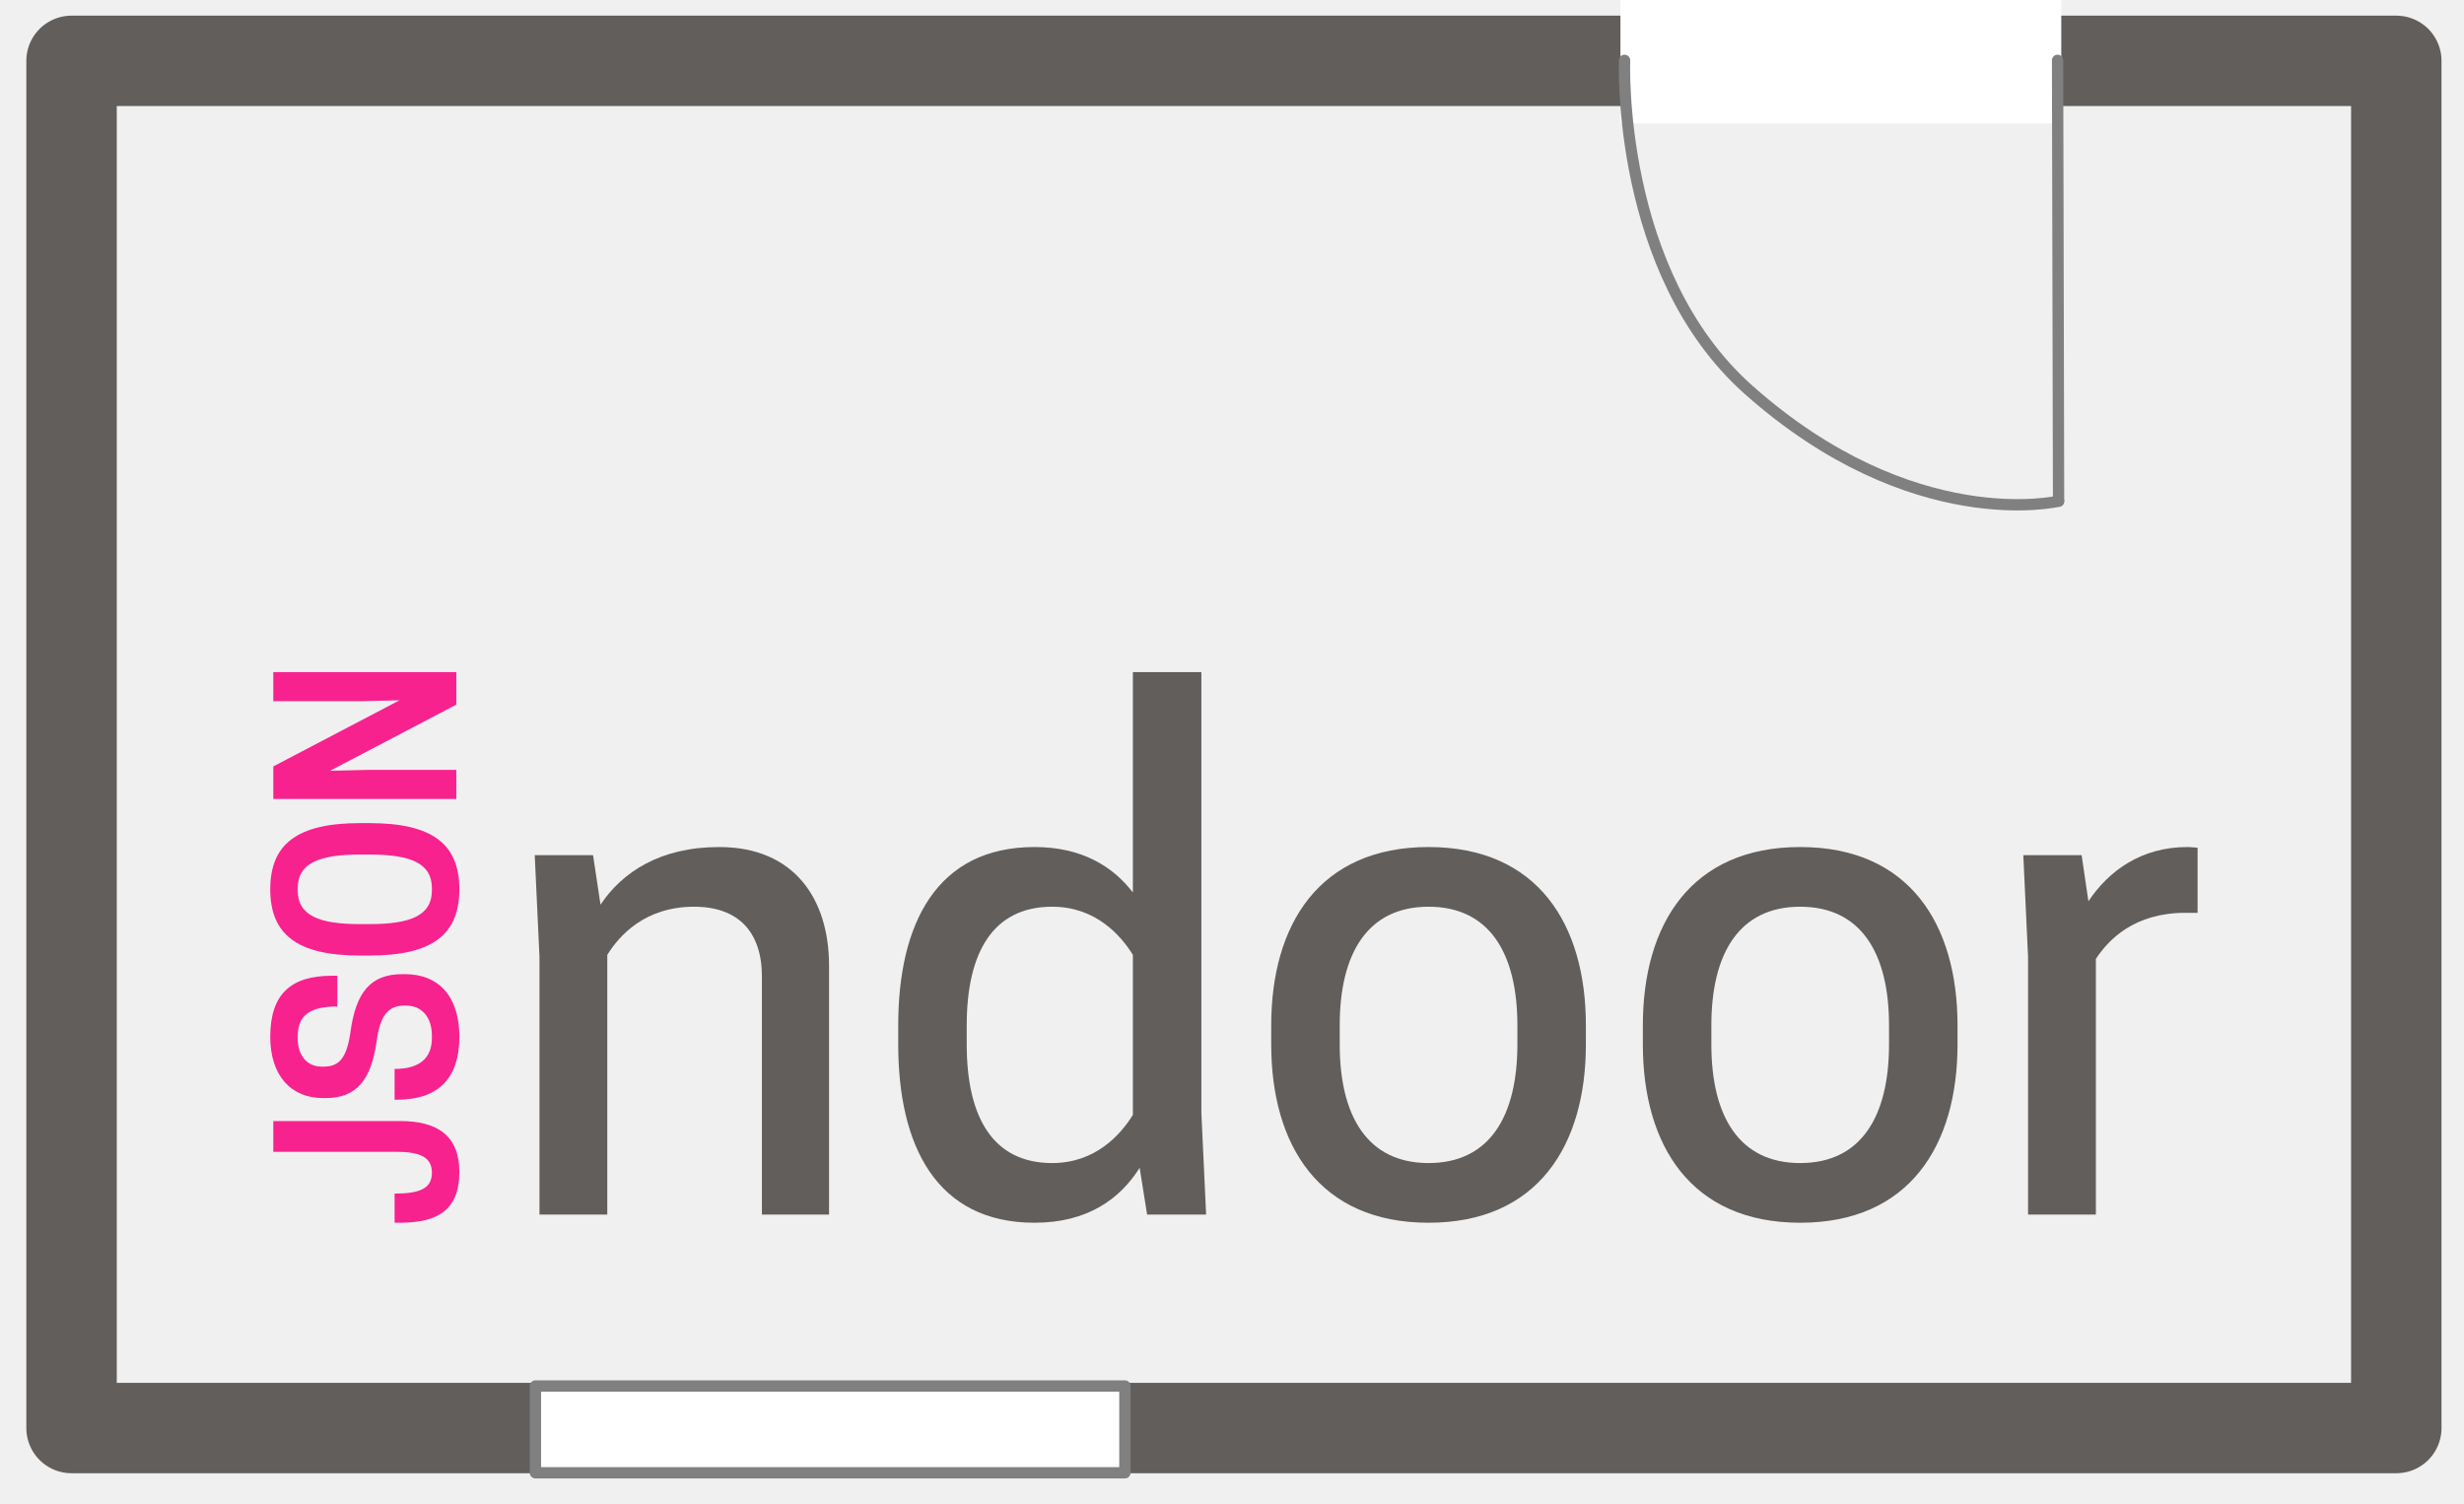
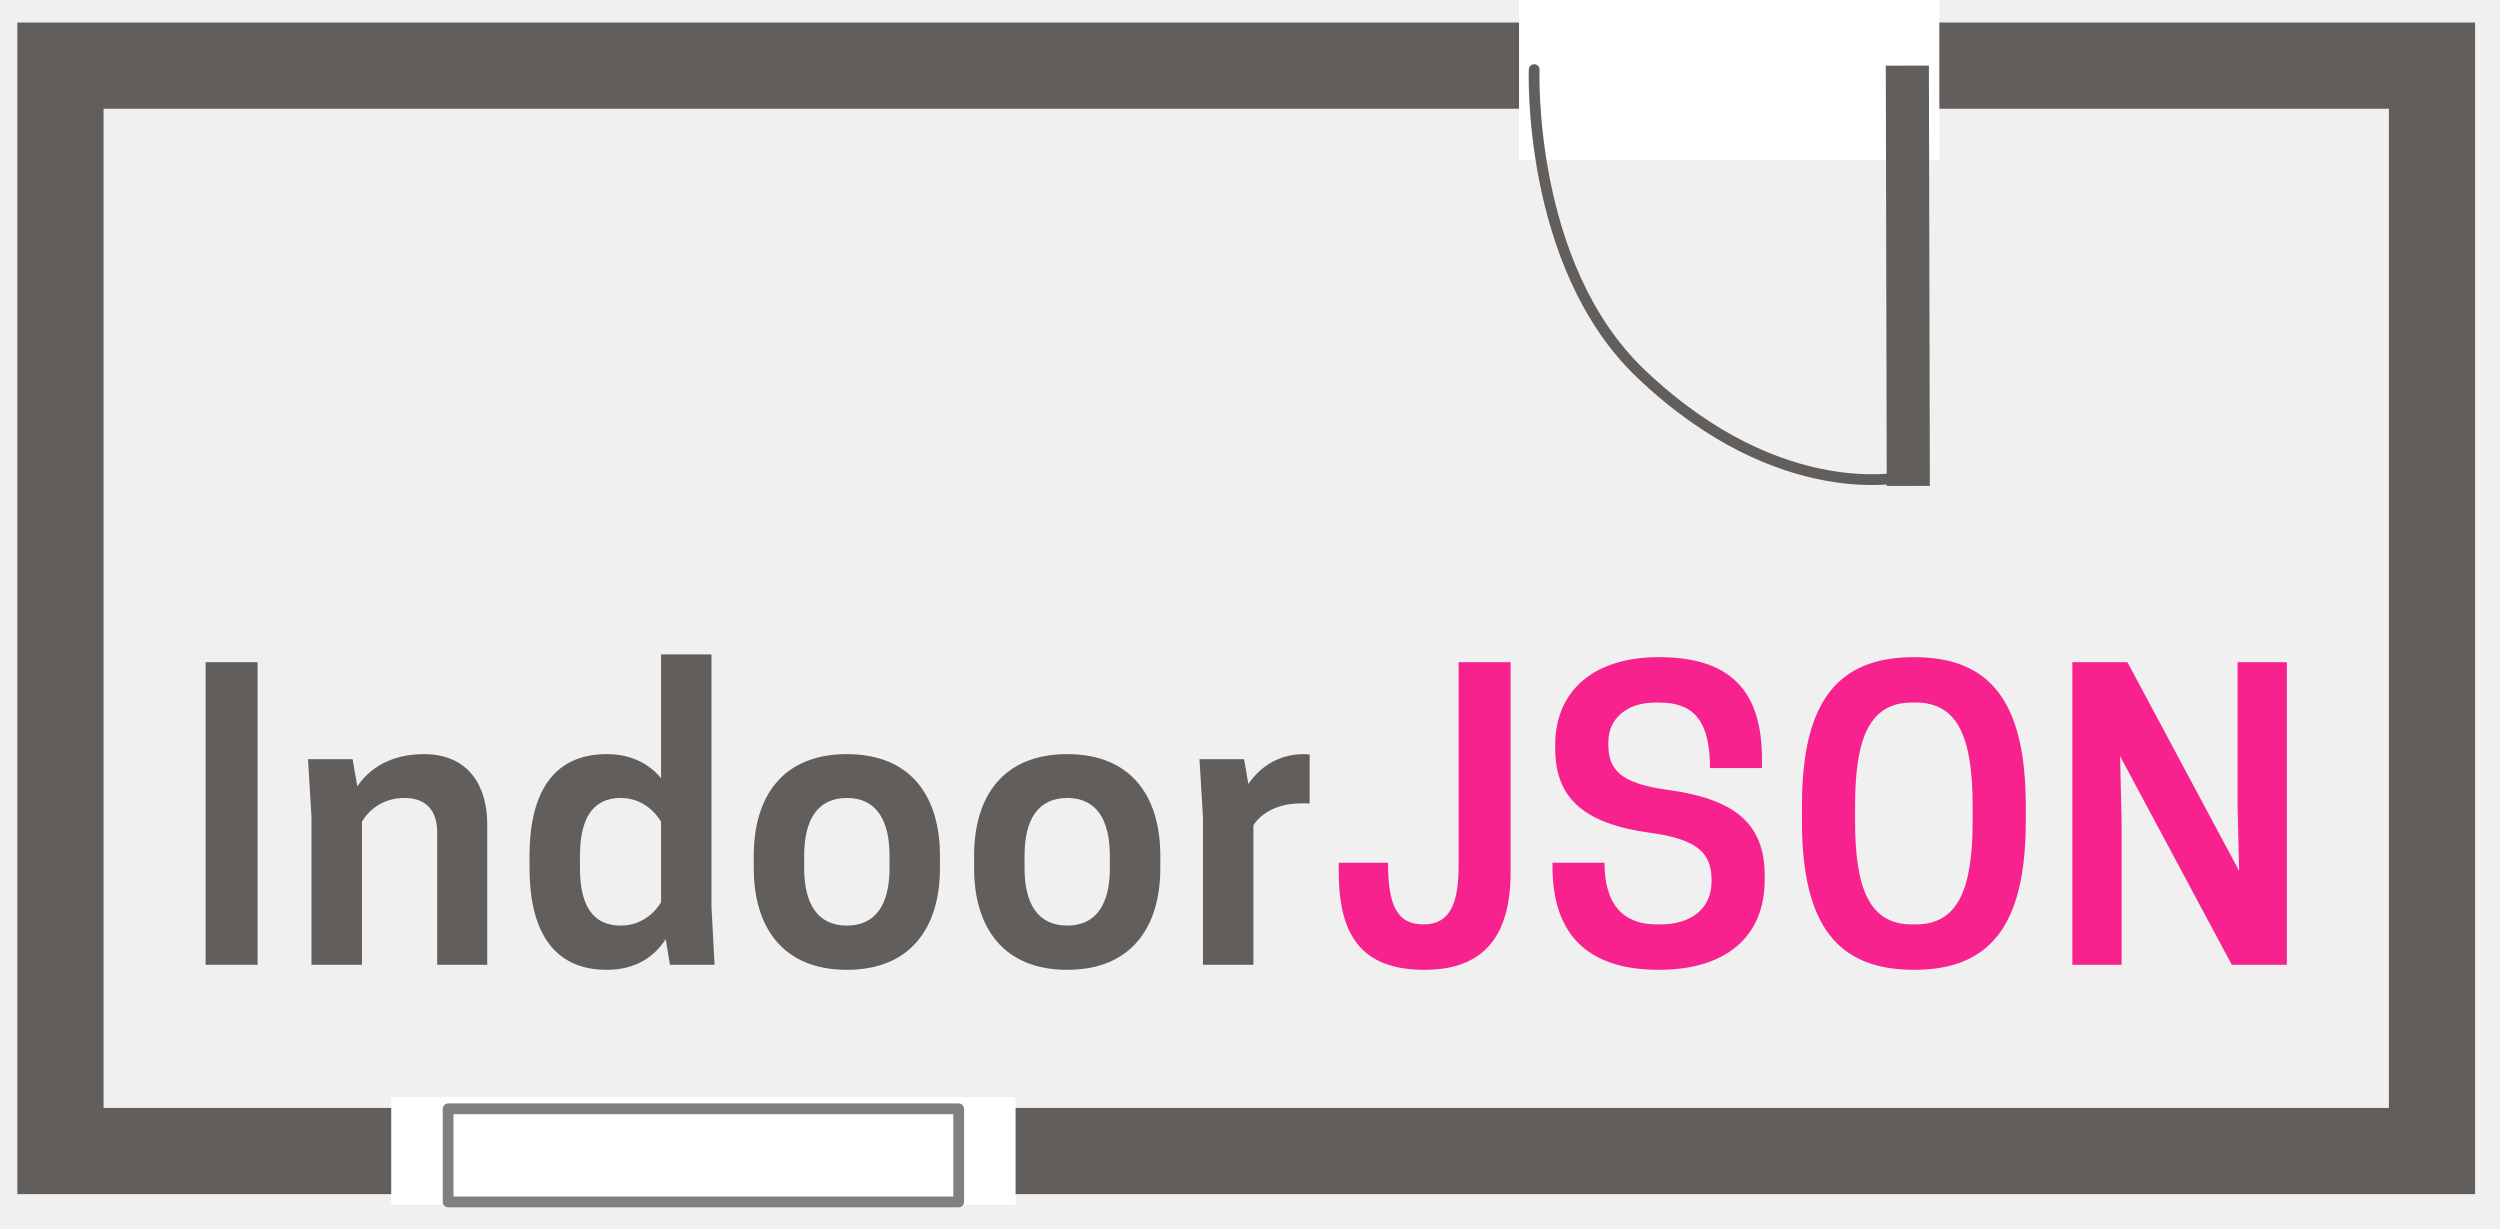
- <svg xmlns="http://www.w3.org/2000/svg" width="100%" height="100%" viewBox="0 0 218 133" version="1.1" xml:space="preserve" style="fill-rule:evenodd;clip-rule:evenodd;stroke-linecap:round;stroke-linejoin:round;stroke-miterlimit:1.5;">
-   <rect x="6.33" y="5.385" width="205.68" height="120.96" style="fill:none;stroke:#615e5c;stroke-width:8px;" />
+ <svg xmlns="http://www.w3.org/2000/svg" width="100%" height="100%" viewBox="0 0 232 114" version="1.1" xml:space="preserve" style="fill-rule:evenodd;clip-rule:evenodd;stroke-linecap:round;stroke-miterlimit:1.5;">
  <g>
-     <g>
-       <path d="M73.35,107.462l0,-22.02c0,-5.88 -3.06,-10.5 -9.72,-10.5c-5.22,0 -8.58,2.22 -10.5,5.1l-0.66,-4.38l-5.16,0l0.42,9l0,22.8l6,0l0,-22.98c1.08,-1.74 3.36,-4.26 7.68,-4.26c3.9,0 6,2.22 6,6.18l0,21.06l5.94,0Z" style="fill:#615e5c;fill-rule:nonzero;" />
-       <path d="M91.53,74.942c-8.7,0 -12.06,6.84 -12.06,15.78l0,1.68c0,8.94 3.36,15.78 12.06,15.78c4.68,0 7.56,-2.1 9.3,-4.86l0.66,4.14l5.22,0l-0.42,-9l0,-39l-6.06,0l0,19.5c-1.8,-2.34 -4.56,-4.02 -8.7,-4.02Zm8.7,23.7c-1.08,1.74 -3.3,4.26 -7.14,4.26c-5.22,0 -7.56,-4.02 -7.56,-10.5l0,-1.68c0,-6.48 2.34,-10.5 7.56,-10.5c3.84,0 6.06,2.52 7.14,4.26l0,14.16Z" style="fill:#615e5c;fill-rule:nonzero;" />
-       <path d="M126.39,108.182c9.66,0 13.92,-6.84 13.92,-15.78l0,-1.68c0,-8.94 -4.26,-15.78 -13.92,-15.78c-9.66,0 -13.92,6.84 -13.92,15.78l0,1.68c0,8.94 4.26,15.78 13.92,15.78Zm0,-5.28c-5.4,0 -7.86,-4.14 -7.86,-10.5l0,-1.68c0,-6.36 2.46,-10.5 7.86,-10.5c5.4,0 7.86,4.14 7.86,10.5l0,1.68c0,6.36 -2.46,10.5 -7.86,10.5Z" style="fill:#615e5c;fill-rule:nonzero;" />
-       <path d="M159.27,108.182c9.66,0 13.92,-6.84 13.92,-15.78l0,-1.68c0,-8.94 -4.26,-15.78 -13.92,-15.78c-9.66,0 -13.92,6.84 -13.92,15.78l0,1.68c0,8.94 4.26,15.78 13.92,15.78Zm0,-5.28c-5.4,0 -7.86,-4.14 -7.86,-10.5l0,-1.68c0,-6.36 2.46,-10.5 7.86,-10.5c5.4,0 7.86,4.14 7.86,10.5l0,1.68c0,6.36 -2.46,10.5 -7.86,10.5Z" style="fill:#615e5c;fill-rule:nonzero;" />
-       <path d="M193.53,74.942c-4.08,0 -6.96,2.1 -8.76,4.8l-0.6,-4.08l-5.16,0l0.42,9l0,22.8l6,0l0,-22.62c1.14,-1.74 3.42,-4.08 7.92,-4.08l1.08,0l0,-5.76c-0.12,0 -0.54,-0.06 -0.9,-0.06Z" style="fill:#615e5c;fill-rule:nonzero;" />
-     </g>
-     <g>
-       <path d="M24.18,101.907l10.877,-0.001c2.076,0 3.156,0.467 3.156,1.848c0,1.402 -1.08,1.849 -3.301,1.849l0,2.579l0.478,0c3.342,0 5.251,-1.138 5.251,-4.489c0,-3.229 -1.951,-4.508 -5.231,-4.508l-11.23,0l0,2.722Z" style="fill:#f8228f;fill-rule:nonzero;" />
-       <path d="M33.314,92.158c0.332,-2.416 1.079,-3.188 2.49,-3.188l0.125,0c1.349,0 2.283,0.975 2.283,2.681l0,0.182c0,1.706 -0.996,2.742 -3.3,2.742l0,2.721l0.208,0c3.715,0 5.521,-1.929 5.521,-5.564c0,-3.534 -1.785,-5.544 -4.816,-5.544l-0.228,0c-2.844,0 -4.11,1.645 -4.588,5.097c-0.352,2.498 -1.1,3.087 -2.428,3.087l-0.125,0c-1.266,0 -2.117,-0.975 -2.117,-2.477l0,-0.183c0,-1.889 1.079,-2.661 3.508,-2.661l0,-2.721l-0.478,0c-3.653,0 -5.459,1.645 -5.459,5.402c0,3.432 1.827,5.422 4.692,5.422l0.207,0c2.678,0 4.027,-1.543 4.505,-4.996Z" style="fill:#f8228f;fill-rule:nonzero;" />
-       <g>
-         <path d="M40.641,78.673c0,-3.96 -2.346,-5.848 -7.951,-5.848l-0.83,0c-5.605,0 -7.95,1.889 -7.95,5.849c0,3.98 2.346,5.869 7.95,5.869l0.831,0c5.604,0 7.95,-1.889 7.95,-5.87Zm-2.429,0.102c0,2.214 -1.868,2.985 -5.521,2.986l-0.831,0c-3.653,0 -5.521,-0.772 -5.521,-2.986l0,-0.182c0,-2.214 1.868,-2.986 5.521,-2.986l0.83,0c3.654,0 5.522,0.772 5.522,2.985l0,0.183Z" style="fill:#f8228f;fill-rule:nonzero;" />
-       </g>
-       <path d="M24.179,59.462l0,2.579l7.743,0l3.425,-0.081l-11.167,5.849l0,2.884l16.191,-0.001l0,-2.579l-7.743,0l-3.425,0.082l11.168,-5.85l0,-2.883l-16.192,0Z" style="fill:#f8228f;fill-rule:nonzero;" />
-     </g>
+     <rect x="5.61" y="6.09" width="220.08" height="100.724" style="fill:none;stroke:#615e5c;stroke-width:8px;" />
+     <path d="M36.305,101.818l0,9.992l57.94,0l0,-9.992l-57.94,0Z" style="fill:#fff;" />
+     <path d="M41.585,102.898l0,8.642l47.38,0l0,-8.642l-47.38,0Z" style="fill:#fff;stroke:#808080;stroke-width:1px;stroke-linejoin:round;" />
  </g>
-   <path d="M47.37,122.625l0,7.68l52.155,0l0,-7.68l-52.155,0Z" style="fill:#fff;stroke:#808080;stroke-width:1px;" />
-   <path d="M143.367,-6.6l0,17.52l39.003,0l0,-17.52l-39.003,0Z" style="fill:#fff;" />
-   <path d="M182.13,44.342l-0.088,-39.004" style="fill:none;stroke:#808080;stroke-width:1px;" />
-   <path d="M143.732,5.338c0,0 -0.754,18.741 10.977,29.158c14.542,12.913 27.421,9.846 27.421,9.846" style="fill:none;stroke:#808080;stroke-width:1px;" />
+   <path d="M140.967,-2.67l0,17.52l39.003,0l0,-17.52l-39.003,0Z" style="fill:#fff;" />
+   <path d="M177.09,45.093l-0.088,-39.003" style="fill:none;stroke:#615e5c;stroke-width:4px;stroke-linecap:butt;" />
+   <path d="M142.372,6.461c0,0 -0.68,18.134 9.9,28.215c13.115,12.495 24.73,9.527 24.73,9.527" style="fill:none;stroke:#615e5c;stroke-width:1px;stroke-linejoin:round;" />
+   <g>
+     <rect x="19.08" y="61.451" width="4.824" height="28.08" style="fill:#615e5c;fill-rule:nonzero;" />
+     <path d="M45.216,89.531l0,-13.068c0,-3.456 -1.692,-6.48 -5.868,-6.48c-3.024,0 -5.004,1.26 -6.192,2.988l-0.432,-2.52l-4.14,0l0.324,5.4l0,13.68l4.68,0l0,-13.284c0.54,-0.9 1.764,-2.196 3.96,-2.196c2.124,0 3.024,1.332 3.024,3.168l0,12.312l4.644,0Z" style="fill:#615e5c;fill-rule:nonzero;" />
+     <path d="M56.304,69.983c-5.22,0 -7.164,3.96 -7.164,9.432l0,1.152c0,5.436 1.944,9.432 7.164,9.432c2.7,0 4.428,-1.224 5.472,-2.844l0.396,2.376l4.14,0l-0.288,-5.4l0,-23.4l-4.68,0l0,11.484c-1.08,-1.296 -2.7,-2.232 -5.04,-2.232Zm5.04,13.752c-0.54,0.9 -1.764,2.16 -3.744,2.16c-2.664,0 -3.78,-1.98 -3.78,-5.328l0,-1.152c0,-3.348 1.116,-5.364 3.78,-5.364c1.98,0 3.204,1.296 3.744,2.196l0,7.488Z" style="fill:#615e5c;fill-rule:nonzero;" />
+     <path d="M78.588,89.999c5.976,0 8.64,-3.996 8.64,-9.432l0,-1.152c0,-5.472 -2.664,-9.432 -8.64,-9.432c-5.976,0 -8.64,3.96 -8.64,9.432l0,1.152c0,5.436 2.664,9.432 8.64,9.432Zm0,-4.104c-2.736,0 -3.96,-2.052 -3.96,-5.328l0,-1.152c0,-3.312 1.224,-5.364 3.96,-5.364c2.736,0 3.96,2.052 3.96,5.364l0,1.152c0,3.276 -1.224,5.328 -3.96,5.328Z" style="fill:#615e5c;fill-rule:nonzero;" />
+     <path d="M99.036,89.999c5.976,0 8.64,-3.996 8.64,-9.432l0,-1.152c0,-5.472 -2.664,-9.432 -8.64,-9.432c-5.976,0 -8.64,3.96 -8.64,9.432l0,1.152c0,5.436 2.664,9.432 8.64,9.432Zm0,-4.104c-2.736,0 -3.96,-2.052 -3.96,-5.328l0,-1.152c0,-3.312 1.224,-5.364 3.96,-5.364c2.736,0 3.96,2.052 3.96,5.364l0,1.152c0,3.276 -1.224,5.328 -3.96,5.328Z" style="fill:#615e5c;fill-rule:nonzero;" />
+     <path d="M120.996,69.983c-2.34,0 -4.068,1.188 -5.148,2.772l-0.396,-2.304l-4.14,0l0.324,5.4l0,13.68l4.68,0l0,-12.96c0.576,-0.864 1.908,-2.016 4.428,-2.016l0.792,0l0,-4.536c-0.108,0 -0.324,-0.036 -0.54,-0.036Z" style="fill:#615e5c;fill-rule:nonzero;" />
+     <path d="M135.36,61.451l0,18.864c0,3.6 -0.828,5.472 -3.276,5.472c-2.484,0 -3.276,-1.872 -3.276,-5.724l-4.572,0l0,0.828c0,5.796 2.016,9.108 7.956,9.108c5.724,0 7.992,-3.384 7.992,-9.072l0,-19.476l-4.824,0Z" style="fill:#f8228f;fill-rule:nonzero;" />
+     <path d="M153.18,77.291c4.284,0.576 5.652,1.872 5.652,4.32l0,0.216c0,2.34 -1.728,3.96 -4.752,3.96l-0.324,0c-3.024,0 -4.86,-1.728 -4.86,-5.724l-4.824,0l0,0.36c0,6.444 3.42,9.576 9.864,9.576c6.264,0 9.828,-3.096 9.828,-8.352l0,-0.396c0,-4.932 -2.916,-7.128 -9.036,-7.956c-4.428,-0.612 -5.472,-1.908 -5.472,-4.212l0,-0.216c0,-2.196 1.728,-3.672 4.392,-3.672l0.324,0c3.348,0 4.716,1.872 4.716,6.084l4.824,0l0,-0.828c0,-6.336 -2.916,-9.468 -9.576,-9.468c-6.084,0 -9.612,3.168 -9.612,8.136l0,0.36c0,4.644 2.736,6.984 8.856,7.812Z" style="fill:#f8228f;fill-rule:nonzero;" />
+     <path d="M177.624,89.999c7.02,0 10.368,-4.068 10.368,-13.788l0,-1.44c0,-9.72 -3.348,-13.788 -10.368,-13.788c-7.056,0 -10.404,4.068 -10.404,13.788l0,1.44c0,9.72 3.348,13.788 10.404,13.788Zm-0.18,-4.212c-3.924,0 -5.292,-3.24 -5.292,-9.576l0,-1.44c0,-6.336 1.368,-9.576 5.292,-9.576l0.324,0c3.924,0 5.292,3.24 5.292,9.576l0,1.44c0,6.336 -1.368,9.576 -5.292,9.576l-0.324,0Z" style="fill:#f8228f;fill-rule:nonzero;" />
+     <path d="M212.22,61.451l-4.572,0l0,13.428l0.144,5.94l-10.368,-19.368l-5.112,0l0,28.08l4.572,0l0,-13.428l-0.144,-5.94l10.368,19.368l5.112,0l0,-28.08Z" style="fill:#f8228f;fill-rule:nonzero;" />
+   </g>
</svg>
